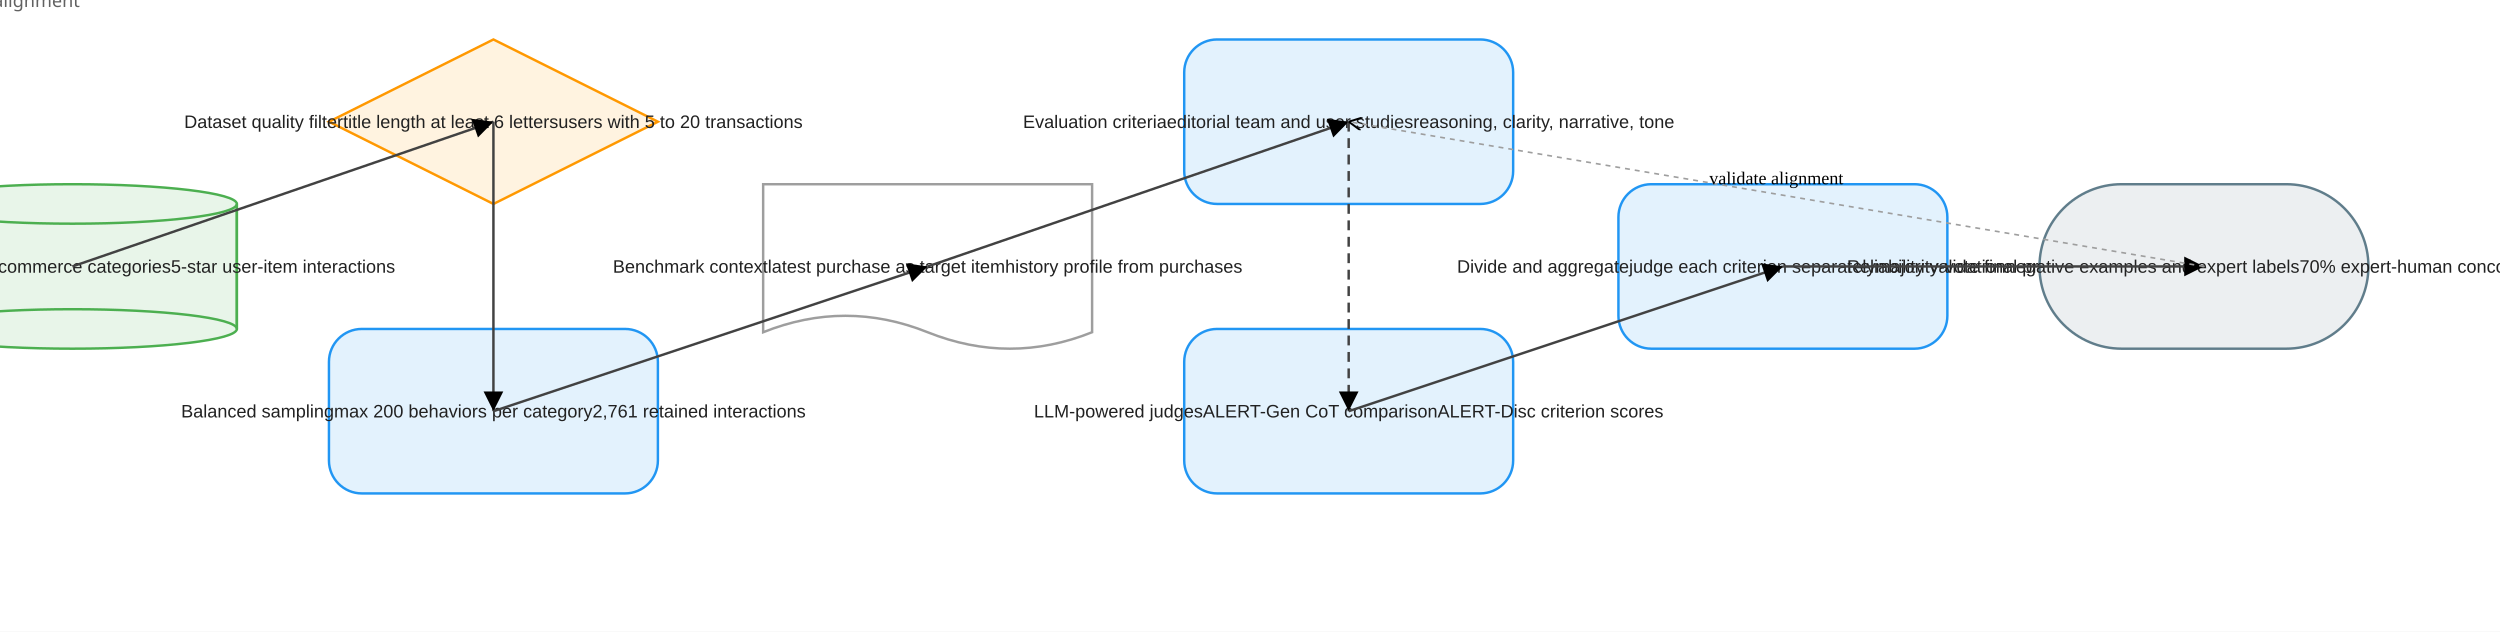
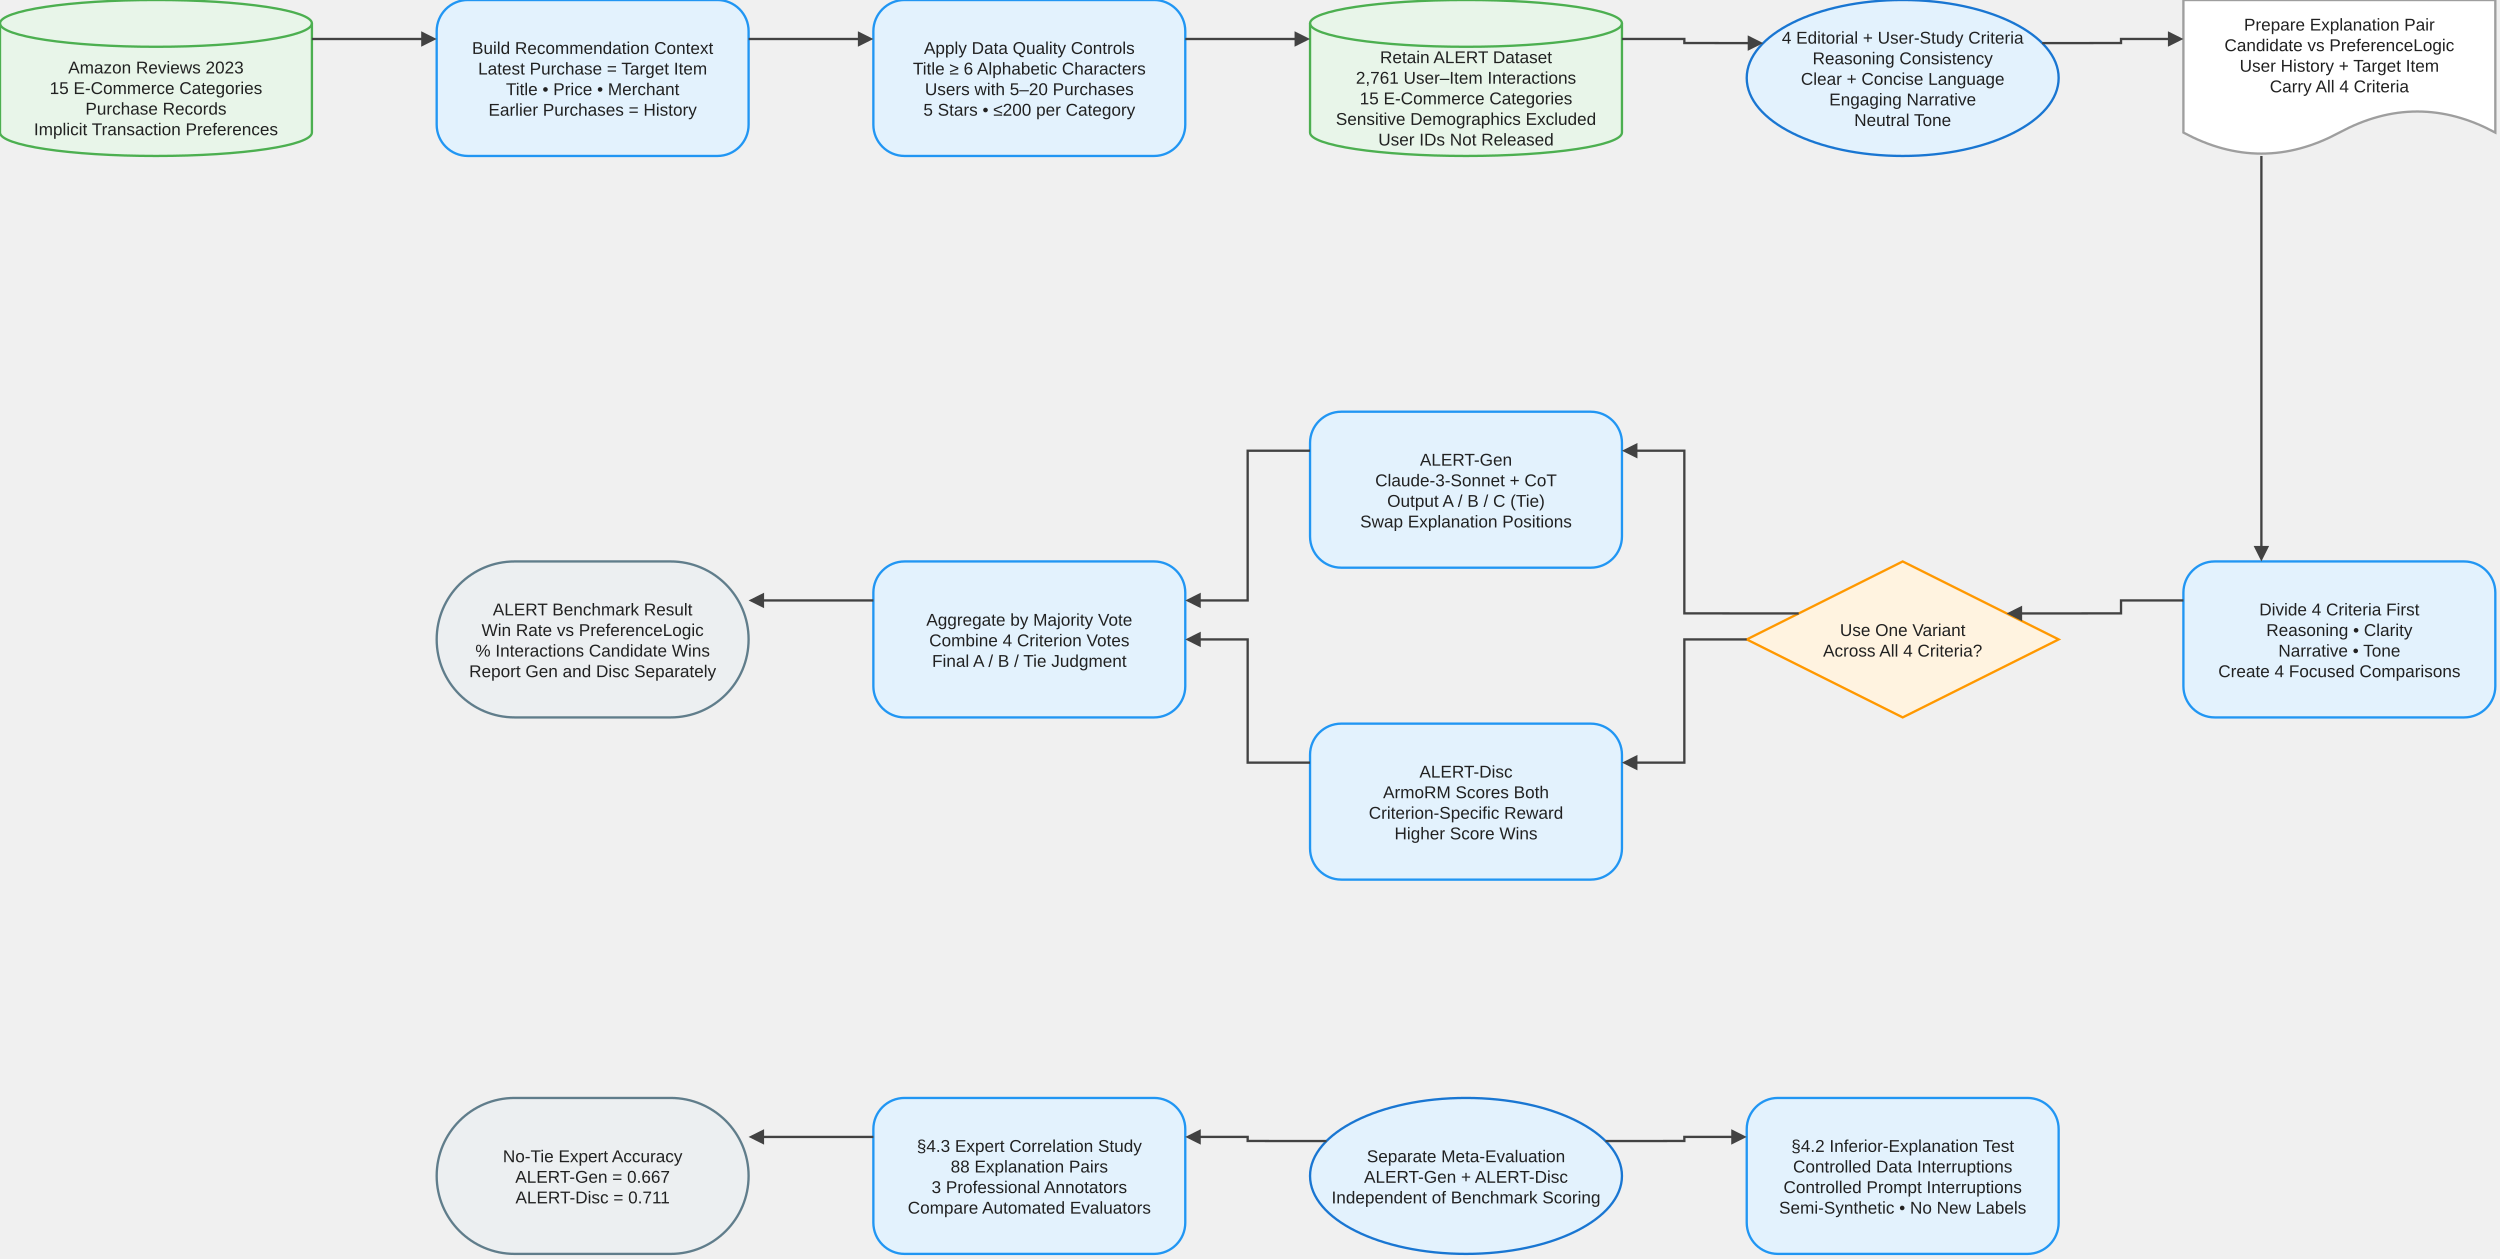
- <svg xmlns="http://www.w3.org/2000/svg" width="1520" height="384" viewBox="0 0 1520 384" data-drawio="PG14R3JhcGhNb2RlbCBkeD0iMTEyMCIgZHk9IjcyMCIgZ3JpZD0iMSIgZ3JpZFNpemU9IjgiIGd1aWRlcz0iMSIgdG9vbHRpcHM9IjEiIGNvbm5lY3Q9IjEiIGFycm93cz0iMSIgZm9sZD0iMSIgcGFnZT0iMSIgcGFnZVNjYWxlPSIxIiBwYWdlV2lkdGg9IjE1MjAiIHBhZ2VIZWlnaHQ9IjM4NCIgbWF0aD0iMSIgYmFja2dyb3VuZD0iI0ZGRkZGRiI+PHJvb3Q+PG14Q2VsbCBpZD0iMCIvPjxteENlbGwgaWQ9IjEiIHBhcmVudD0iMCIvPjxteENlbGwgaWQ9IjIiIHZhbHVlPSJBbWF6b24gcHVyY2hhc2Ugc2lnbmFscwoxNSBlLWNvbW1lcmNlIGNhdGVnb3JpZXMKNS1zdGFyIHVzZXItaXRlbSBpbnRlcmFjdGlvbnMiIHN0eWxlPSJzaGFwZT1jeWxpbmRlcjM7Ym91bmRlZExibD0xO2JhY2tncm91bmRPdXRsaW5lPTE7c2l6ZT0xNTtodG1sPTE7d2hpdGVTcGFjZT13cmFwO2ZpbGxDb2xvcj0jRThGNUU5O3N0cm9rZUNvbG9yPSM0Q0FGNTA7c3Ryb2tlV2lkdGg9MS41O2ZvbnRDb2xvcj0jMjEyMTIxO2ZvbnRTaXplPTExO2ZvbnRGYW1pbHk9QXJpYWwsIEhlbHZldGljYSwgc2Fucy1zZXJpZjt2ZXJ0aWNhbEFsaWduPW1pZGRsZTthbGlnbj1jZW50ZXIiIHZlcnRleD0iMSIgcGFyZW50PSIxIj48bXhHZW9tZXRyeSB4PSItNTYiIHk9IjExMiIgd2lkdGg9IjIwMCIgaGVpZ2h0PSIxMDAiIGFzPSJnZW9tZXRyeSIvPjwvbXhDZWxsPjxteENlbGwgaWQ9IjMiIHZhbHVlPSJEYXRhc2V0IHF1YWxpdHkgZmlsdGVyCnRpdGxlIGxlbmd0aCBhdCBsZWFzdCA2IGxldHRlcnMKdXNlcnMgd2l0aCA1IHRvIDIwIHRyYW5zYWN0aW9ucyIgc3R5bGU9InJob21idXM7aHRtbD0xO3doaXRlU3BhY2U9d3JhcDtmaWxsQ29sb3I9I0ZGRjNFMDtzdHJva2VDb2xvcj0jRkY5ODAwO3N0cm9rZVdpZHRoPTEuNTtmb250Q29sb3I9IzIxMjEyMTtmb250U2l6ZT0xMTtmb250RmFtaWx5PUFyaWFsLCBIZWx2ZXRpY2EsIHNhbnMtc2VyaWY7dmVydGljYWxBbGlnbj1taWRkbGU7YWxpZ249Y2VudGVyIiB2ZXJ0ZXg9IjEiIHBhcmVudD0iMSI+PG14R2VvbWV0cnkgeD0iMjAwIiB5PSIyNCIgd2lkdGg9IjIwMCIgaGVpZ2h0PSIxMDAiIGFzPSJnZW9tZXRyeSIvPjwvbXhDZWxsPjxteENlbGwgaWQ9IjQiIHZhbHVlPSJCYWxhbmNlZCBzYW1wbGluZwptYXggMjAwIGJlaGF2aW9ycyBwZXIgY2F0ZWdvcnkKMiw3NjEgcmV0YWluZWQgaW50ZXJhY3Rpb25zIiBzdHlsZT0icm91bmRlZD0xO2FyY1NpemU9MjA7aHRtbD0xO3doaXRlU3BhY2U9d3JhcDtmaWxsQ29sb3I9I0UzRjJGRDtzdHJva2VDb2xvcj0jMjE5NkYzO3N0cm9rZVdpZHRoPTEuNTtmb250Q29sb3I9IzIxMjEyMTtmb250U2l6ZT0xMTtmb250RmFtaWx5PUFyaWFsLCBIZWx2ZXRpY2EsIHNhbnMtc2VyaWY7dmVydGljYWxBbGlnbj1taWRkbGU7YWxpZ249Y2VudGVyIiB2ZXJ0ZXg9IjEiIHBhcmVudD0iMSI+PG14R2VvbWV0cnkgeD0iMjAwIiB5PSIyMDAiIHdpZHRoPSIyMDAiIGhlaWdodD0iMTAwIiBhcz0iZ2VvbWV0cnkiLz48L214Q2VsbD48bXhDZWxsIGlkPSI1IiB2YWx1ZT0iQmVuY2htYXJrIGNvbnRleHQKbGF0ZXN0IHB1cmNoYXNlIGFzIHRhcmdldCBpdGVtCmhpc3RvcnkgcHJvZmlsZSBmcm9tIHB1cmNoYXNlcyIgc3R5bGU9InNoYXBlPWRvY3VtZW50O2JvdW5kZWRMYmw9MTtodG1sPTE7d2hpdGVTcGFjZT13cmFwO2ZpbGxDb2xvcj0jRkZGRkZGO3N0cm9rZUNvbG9yPSM5RTlFOUU7c3Ryb2tlV2lkdGg9MS41O2ZvbnRDb2xvcj0jMjEyMTIxO2ZvbnRTaXplPTExO2ZvbnRGYW1pbHk9QXJpYWwsIEhlbHZldGljYSwgc2Fucy1zZXJpZjt2ZXJ0aWNhbEFsaWduPW1pZGRsZTthbGlnbj1jZW50ZXIiIHZlcnRleD0iMSIgcGFyZW50PSIxIj48bXhHZW9tZXRyeSB4PSI0NjQiIHk9IjExMiIgd2lkdGg9IjIwMCIgaGVpZ2h0PSIxMDAiIGFzPSJnZW9tZXRyeSIvPjwvbXhDZWxsPjxteENlbGwgaWQ9IjYiIHZhbHVlPSJFdmFsdWF0aW9uIGNyaXRlcmlhCmVkaXRvcmlhbCB0ZWFtIGFuZCB1c2VyIHN0dWRpZXMKcmVhc29uaW5nLCBjbGFyaXR5LCBuYXJyYXRpdmUsIHRvbmUiIHN0eWxlPSJyb3VuZGVkPTE7YXJjU2l6ZT0yMDtodG1sPTE7d2hpdGVTcGFjZT13cmFwO2ZpbGxDb2xvcj0jRTNGMkZEO3N0cm9rZUNvbG9yPSMyMTk2RjM7c3Ryb2tlV2lkdGg9MS41O2ZvbnRDb2xvcj0jMjEyMTIxO2ZvbnRTaXplPTExO2ZvbnRGYW1pbHk9QXJpYWwsIEhlbHZldGljYSwgc2Fucy1zZXJpZjt2ZXJ0aWNhbEFsaWduPW1pZGRsZTthbGlnbj1jZW50ZXIiIHZlcnRleD0iMSIgcGFyZW50PSIxIj48bXhHZW9tZXRyeSB4PSI3MjAiIHk9IjI0IiB3aWR0aD0iMjAwIiBoZWlnaHQ9IjEwMCIgYXM9Imdlb21ldHJ5Ii8+PC9teENlbGw+PG14Q2VsbCBpZD0iNyIgdmFsdWU9IkxMTS1wb3dlcmVkIGp1ZGdlcwpBTEVSVC1HZW4gQ29UIGNvbXBhcmlzb24KQUxFUlQtRGlzYyBjcml0ZXJpb24gc2NvcmVzIiBzdHlsZT0icm91bmRlZD0xO2FyY1NpemU9MjA7aHRtbD0xO3doaXRlU3BhY2U9d3JhcDtmaWxsQ29sb3I9I0UzRjJGRDtzdHJva2VDb2xvcj0jMjE5NkYzO3N0cm9rZVdpZHRoPTEuNTtmb250Q29sb3I9IzIxMjEyMTtmb250U2l6ZT0xMTtmb250RmFtaWx5PUFyaWFsLCBIZWx2ZXRpY2EsIHNhbnMtc2VyaWY7dmVydGljYWxBbGlnbj1taWRkbGU7YWxpZ249Y2VudGVyIiB2ZXJ0ZXg9IjEiIHBhcmVudD0iMSI+PG14R2VvbWV0cnkgeD0iNzIwIiB5PSIyMDAiIHdpZHRoPSIyMDAiIGhlaWdodD0iMTAwIiBhcz0iZ2VvbWV0cnkiLz48L214Q2VsbD48bXhDZWxsIGlkPSI4IiB2YWx1ZT0iRGl2aWRlIGFuZCBhZ2dyZWdhdGUKanVkZ2UgZWFjaCBjcml0ZXJpb24gc2VwYXJhdGVseQptYWpvcml0eS12b3RlIGZpbmFsIHByZWZlcmVuY2UiIHN0eWxlPSJyb3VuZGVkPTE7YXJjU2l6ZT0yMDtodG1sPTE7d2hpdGVTcGFjZT13cmFwO2ZpbGxDb2xvcj0jRTNGMkZEO3N0cm9rZUNvbG9yPSMyMTk2RjM7c3Ryb2tlV2lkdGg9MS41O2ZvbnRDb2xvcj0jMjEyMTIxO2ZvbnRTaXplPTExO2ZvbnRGYW1pbHk9QXJpYWwsIEhlbHZldGljYSwgc2Fucy1zZXJpZjt2ZXJ0aWNhbEFsaWduPW1pZGRsZTthbGlnbj1jZW50ZXIiIHZlcnRleD0iMSIgcGFyZW50PSIxIj48bXhHZW9tZXRyeSB4PSI5ODQiIHk9IjExMiIgd2lkdGg9IjIwMCIgaGVpZ2h0PSIxMDAiIGFzPSJnZW9tZXRyeSIvPjwvbXhDZWxsPjxteENlbGwgaWQ9IjkiIHZhbHVlPSJSZWxpYWJpbGl0eSB2YWxpZGF0aW9uCm5lZ2F0aXZlIGV4YW1wbGVzIGFuZCBleHBlcnQgbGFiZWxzCjcwJSBleHBlcnQtaHVtYW4gY29uY29yZGFuY2UiIHN0eWxlPSJyb3VuZGVkPTE7YXJjU2l6ZT01MDtodG1sPTE7d2hpdGVTcGFjZT13cmFwO2ZpbGxDb2xvcj0jRUNFRkYxO3N0cm9rZUNvbG9yPSM2MDdEOEI7c3Ryb2tlV2lkdGg9MS41O2ZvbnRDb2xvcj0jMjEyMTIxO2ZvbnRTaXplPTExO2ZvbnRGYW1pbHk9QXJpYWwsIEhlbHZldGljYSwgc2Fucy1zZXJpZjt2ZXJ0aWNhbEFsaWduPW1pZGRsZTthbGlnbj1jZW50ZXIiIHZlcnRleD0iMSIgcGFyZW50PSIxIj48bXhHZW9tZXRyeSB4PSIxMjQwIiB5PSIxMTIiIHdpZHRoPSIyMDAiIGhlaWdodD0iMTAwIiBhcz0iZ2VvbWV0cnkiLz48L214Q2VsbD48bXhDZWxsIGlkPSIxMCIgdmFsdWU9IiIgc3R5bGU9ImVkZ2VTdHlsZT1vcnRob2dvbmFsRWRnZVN0eWxlO3JvdW5kZWQ9MDtvcnRob2dvbmFsTG9vcD0xO2pldHR5U2l6ZT1hdXRvO2h0bWw9MTtzdHJva2VDb2xvcj0jNDI0MjQyO3N0cm9rZVdpZHRoPTEuNTtlbmRBcnJvdz1ibG9jaztlbmRGaWxsPTE7ZXhpdFg9MTtleGl0WT0wLjI1O2V4aXREeD0wO2V4aXREeT0wO2VudHJ5WD0wO2VudHJ5WT0wLjI1O2VudHJ5RHg9MDtlbnRyeUR5PTA7anVtcFN0eWxlPWFyYztqdW1wU2l6ZT04IiBlZGdlPSIxIiBwYXJlbnQ9IjEiIHNvdXJjZT0iMiIgdGFyZ2V0PSIzIj48bXhHZW9tZXRyeSByZWxhdGl2ZT0iMSIgYXM9Imdlb21ldHJ5Ij48L214R2VvbWV0cnk+PC9teENlbGw+PG14Q2VsbCBpZD0iMTEiIHZhbHVlPSIiIHN0eWxlPSJlZGdlU3R5bGU9b3J0aG9nb25hbEVkZ2VTdHlsZTtyb3VuZGVkPTA7b3J0aG9nb25hbExvb3A9MTtqZXR0eVNpemU9YXV0bztodG1sPTE7c3Ryb2tlQ29sb3I9IzQyNDI0MjtzdHJva2VXaWR0aD0xLjU7ZW5kQXJyb3c9YmxvY2s7ZW5kRmlsbD0xO2V4aXRYPTAuMjU7ZXhpdFk9MTtleGl0RHg9MDtleGl0RHk9MDtlbnRyeVg9MC4yNTtlbnRyeVk9MDtlbnRyeUR4PTA7ZW50cnlEeT0wO2p1bXBTdHlsZT1hcmM7anVtcFNpemU9OCIgZWRnZT0iMSIgcGFyZW50PSIxIiBzb3VyY2U9IjMiIHRhcmdldD0iNCI+PG14R2VvbWV0cnkgcmVsYXRpdmU9IjEiIGFzPSJnZW9tZXRyeSI+PC9teEdlb21ldHJ5PjwvbXhDZWxsPjxteENlbGwgaWQ9IjEyIiB2YWx1ZT0iIiBzdHlsZT0iZWRnZVN0eWxlPW9ydGhvZ29uYWxFZGdlU3R5bGU7cm91bmRlZD0wO29ydGhvZ29uYWxMb29wPTE7amV0dHlTaXplPWF1dG87aHRtbD0xO3N0cm9rZUNvbG9yPSM0MjQyNDI7c3Ryb2tlV2lkdGg9MS41O2VuZEFycm93PWJsb2NrO2VuZEZpbGw9MTtleGl0WD0xO2V4aXRZPTAuMjU7ZXhpdER4PTA7ZXhpdER5PTA7ZW50cnlYPTA7ZW50cnlZPTAuMjU7ZW50cnlEeD0wO2VudHJ5RHk9MDtqdW1wU3R5bGU9YXJjO2p1bXBTaXplPTgiIGVkZ2U9IjEiIHBhcmVudD0iMSIgc291cmNlPSI0IiB0YXJnZXQ9IjUiPjxteEdlb21ldHJ5IHJlbGF0aXZlPSIxIiBhcz0iZ2VvbWV0cnkiPjwvbXhHZW9tZXRyeT48L214Q2VsbD48bXhDZWxsIGlkPSIxMyIgdmFsdWU9IiIgc3R5bGU9ImVkZ2VTdHlsZT1vcnRob2dvbmFsRWRnZVN0eWxlO3JvdW5kZWQ9MDtvcnRob2dvbmFsTG9vcD0xO2pldHR5U2l6ZT1hdXRvO2h0bWw9MTtzdHJva2VDb2xvcj0jNDI0MjQyO3N0cm9rZVdpZHRoPTEuNTtlbmRBcnJvdz1ibG9jaztlbmRGaWxsPTE7ZXhpdFg9MTtleGl0WT0wLjI1O2V4aXREeD0wO2V4aXREeT0wO2VudHJ5WD0wO2VudHJ5WT0wLjI1O2VudHJ5RHg9MDtlbnRyeUR5PTA7anVtcFN0eWxlPWFyYztqdW1wU2l6ZT04IiBlZGdlPSIxIiBwYXJlbnQ9IjEiIHNvdXJjZT0iNSIgdGFyZ2V0PSI2Ij48bXhHZW9tZXRyeSByZWxhdGl2ZT0iMSIgYXM9Imdlb21ldHJ5Ij48L214R2VvbWV0cnk+PC9teENlbGw+PG14Q2VsbCBpZD0iMTQiIHZhbHVlPSIiIHN0eWxlPSJlZGdlU3R5bGU9b3J0aG9nb25hbEVkZ2VTdHlsZTtyb3VuZGVkPTA7b3J0aG9nb25hbExvb3A9MTtqZXR0eVNpemU9YXV0bztodG1sPTE7c3Ryb2tlQ29sb3I9IzQyNDI0MjtzdHJva2VXaWR0aD0xLjU7ZW5kQXJyb3c9YmxvY2s7ZW5kRmlsbD0xO2V4aXRYPTAuMjU7ZXhpdFk9MTtleGl0RHg9MDtleGl0RHk9MDtlbnRyeVg9MC4yNTtlbnRyeVk9MDtlbnRyeUR4PTA7ZW50cnlEeT0wO2Rhc2hlZD0xO2Rhc2hQYXR0ZXJuPTYgNDtqdW1wU3R5bGU9YXJjO2p1bXBTaXplPTgiIGVkZ2U9IjEiIHBhcmVudD0iMSIgc291cmNlPSI2IiB0YXJnZXQ9IjciPjxteEdlb21ldHJ5IHJlbGF0aXZlPSIxIiBhcz0iZ2VvbWV0cnkiPjwvbXhHZW9tZXRyeT48L214Q2VsbD48bXhDZWxsIGlkPSIxNSIgdmFsdWU9IiIgc3R5bGU9ImVkZ2VTdHlsZT1vcnRob2dvbmFsRWRnZVN0eWxlO3JvdW5kZWQ9MDtvcnRob2dvbmFsTG9vcD0xO2pldHR5U2l6ZT1hdXRvO2h0bWw9MTtzdHJva2VDb2xvcj0jNDI0MjQyO3N0cm9rZVdpZHRoPTEuNTtlbmRBcnJvdz1ibG9jaztlbmRGaWxsPTE7ZXhpdFg9MTtleGl0WT0wLjI1O2V4aXREeD0wO2V4aXREeT0wO2VudHJ5WD0wO2VudHJ5WT0wLjI1O2VudHJ5RHg9MDtlbnRyeUR5PTA7anVtcFN0eWxlPWFyYztqdW1wU2l6ZT04IiBlZGdlPSIxIiBwYXJlbnQ9IjEiIHNvdXJjZT0iNyIgdGFyZ2V0PSI4Ij48bXhHZW9tZXRyeSByZWxhdGl2ZT0iMSIgYXM9Imdlb21ldHJ5Ij48L214R2VvbWV0cnk+PC9teENlbGw+PG14Q2VsbCBpZD0iMTYiIHZhbHVlPSIiIHN0eWxlPSJlZGdlU3R5bGU9b3J0aG9nb25hbEVkZ2VTdHlsZTtyb3VuZGVkPTA7b3J0aG9nb25hbExvb3A9MTtqZXR0eVNpemU9YXV0bztodG1sPTE7c3Ryb2tlQ29sb3I9IzQyNDI0MjtzdHJva2VXaWR0aD0xLjU7ZW5kQXJyb3c9YmxvY2s7ZW5kRmlsbD0xO2V4aXRYPTE7ZXhpdFk9MC4yNTtleGl0RHg9MDtleGl0RHk9MDtlbnRyeVg9MDtlbnRyeVk9MC4yNTtlbnRyeUR4PTA7ZW50cnlEeT0wO2p1bXBTdHlsZT1hcmM7anVtcFNpemU9OCIgZWRnZT0iMSIgcGFyZW50PSIxIiBzb3VyY2U9IjgiIHRhcmdldD0iOSI+PG14R2VvbWV0cnkgcmVsYXRpdmU9IjEiIGFzPSJnZW9tZXRyeSI+PC9teEdlb21ldHJ5PjwvbXhDZWxsPjxteENlbGwgaWQ9IjE3IiB2YWx1ZT0idmFsaWRhdGUgYWxpZ25tZW50IiBzdHlsZT0iZWRnZVN0eWxlPW9ydGhvZ29uYWxFZGdlU3R5bGU7cm91bmRlZD0wO29ydGhvZ29uYWxMb29wPTE7amV0dHlTaXplPWF1dG87aHRtbD0xO3N0cm9rZUNvbG9yPSM5RTlFOUU7c3Ryb2tlV2lkdGg9MTtlbmRBcnJvdz1vcGVuO2VuZEZpbGw9MDtleGl0WD0wO2V4aXRZPTAuMjU7ZXhpdER4PTA7ZXhpdER5PTA7ZW50cnlYPTE7ZW50cnlZPTAuMjU7ZW50cnlEeD0wO2VudHJ5RHk9MDtkYXNoZWQ9MTtkYXNoUGF0dGVybj0zIDM7anVtcFN0eWxlPWFyYztqdW1wU2l6ZT04IiBlZGdlPSIxIiBwYXJlbnQ9IjEiIHNvdXJjZT0iOSIgdGFyZ2V0PSI2Ij48bXhHZW9tZXRyeSByZWxhdGl2ZT0iMSIgYXM9Imdlb21ldHJ5Ij48L214R2VvbWV0cnk+PC9teENlbGw+PG14Q2VsbCBpZD0iMTgiIHZhbHVlPSJ2YWxpZGF0ZSBhbGlnbm1lbnQiIHN0eWxlPSJlZGdlTGFiZWw7aHRtbD0xO2FsaWduPWNlbnRlcjt2ZXJ0aWNhbEFsaWduPW1pZGRsZTtmb250U2l6ZT0xMTtmb250Q29sb3I9IzYxNjE2MTsiIHZlcnRleD0iMSIgY29ubmVjdGFibGU9IjAiIHBhcmVudD0iMTciPjxteEdlb21ldHJ5IHg9IjAuNSIgcmVsYXRpdmU9IjEiIGFzPSJnZW9tZXRyeSI+PG14UG9pbnQgeD0iMCIgeT0iLTEyIiBhcz0ib2Zmc2V0Ii8+PC9teEdlb21ldHJ5PjwvbXhDZWxsPjwvcm9vdD48L214R3JhcGhNb2RlbD4=">
-   <defs>
-     <marker id="arrow-block" viewBox="0 0 10 10" refX="10" refY="5" markerWidth="8" markerHeight="8" orient="auto-start-reverse">
-       <path d="M 0 0 L 10 5 L 0 10 Z" fill="currentColor" />
-     </marker>
-     <marker id="arrow-open" viewBox="0 0 10 10" refX="10" refY="5" markerWidth="8" markerHeight="8" orient="auto-start-reverse">
-       <path d="M 0 0 L 10 5 L 0 10" fill="none" stroke="currentColor" stroke-width="1.5" />
-     </marker>
-     <marker id="arrow-classic" viewBox="0 0 10 10" refX="10" refY="5" markerWidth="8" markerHeight="8" orient="auto-start-reverse">
-       <path d="M 0 0 L 10 5 L 0 10 L 3 5 Z" fill="currentColor" />
-     </marker>
-     <marker id="arrow-diamond" viewBox="0 0 12 12" refX="12" refY="6" markerWidth="10" markerHeight="10" orient="auto-start-reverse">
-       <path d="M 0 6 L 6 0 L 12 6 L 6 12 Z" fill="currentColor" />
-     </marker>
-   </defs>
-   <rect width="100%" height="100%" fill="#FFFFFF" />
-   <rect x="-56" y="124" width="200" height="76" fill="#E8F5E9" stroke="#4CAF50" stroke-width="1.5" />
-   <ellipse cx="44" cy="200" rx="100" ry="12" fill="#E8F5E9" stroke="#4CAF50" stroke-width="1.5" />
-   <ellipse cx="44" cy="124" rx="100" ry="12" fill="#E8F5E9" stroke="#4CAF50" stroke-width="1.5" />
-   <line x1="-56" y1="124" x2="-56" y2="200" stroke="#4CAF50" stroke-width="1.5" />
-   <line x1="144" y1="124" x2="144" y2="200" stroke="#4CAF50" stroke-width="1.5" />
-   <text x="44" y="162" text-anchor="middle" dominant-baseline="central" font-family="Arial, Helvetica, sans-serif" font-size="11" fill="#212121">Amazon purchase signals
- 15 e-commerce categories
- 5-star user-item interactions</text>
-   <polygon points="300,24 400,74 300,124 200,74" fill="#FFF3E0" stroke="#FF9800" stroke-width="1.5" />
-   <text x="300" y="74" text-anchor="middle" dominant-baseline="central" font-family="Arial, Helvetica, sans-serif" font-size="11" fill="#212121">Dataset quality filter
- title length at least 6 letters
- users with 5 to 20 transactions</text>
-   <rect x="200" y="200" width="200" height="100" rx="20" fill="#E3F2FD" stroke="#2196F3" stroke-width="1.5" />
-   <text x="300" y="250" text-anchor="middle" dominant-baseline="central" font-family="Arial, Helvetica, sans-serif" font-size="11" fill="#212121">Balanced sampling
- max 200 behaviors per category
- 2,761 retained interactions</text>
-   <path d="M 464 112 L 664 112 L 664 202 Q 614 222 564 202 Q 514 182 464 202 Z" fill="#FFFFFF" stroke="#9E9E9E" stroke-width="1.5" />
-   <text x="564" y="162" text-anchor="middle" dominant-baseline="central" font-family="Arial, Helvetica, sans-serif" font-size="11" fill="#212121">Benchmark context
- latest purchase as target item
- history profile from purchases</text>
-   <rect x="720" y="24" width="200" height="100" rx="20" fill="#E3F2FD" stroke="#2196F3" stroke-width="1.5" />
-   <text x="820" y="74" text-anchor="middle" dominant-baseline="central" font-family="Arial, Helvetica, sans-serif" font-size="11" fill="#212121">Evaluation criteria
- editorial team and user studies
- reasoning, clarity, narrative, tone</text>
-   <rect x="720" y="200" width="200" height="100" rx="20" fill="#E3F2FD" stroke="#2196F3" stroke-width="1.5" />
-   <text x="820" y="250" text-anchor="middle" dominant-baseline="central" font-family="Arial, Helvetica, sans-serif" font-size="11" fill="#212121">LLM-powered judges
- ALERT-Gen CoT comparison
- ALERT-Disc criterion scores</text>
-   <rect x="984" y="112" width="200" height="100" rx="20" fill="#E3F2FD" stroke="#2196F3" stroke-width="1.5" />
-   <text x="1084" y="162" text-anchor="middle" dominant-baseline="central" font-family="Arial, Helvetica, sans-serif" font-size="11" fill="#212121">Divide and aggregate
- judge each criterion separately
- majority-vote final preference</text>
-   <rect x="1240" y="112" width="200" height="100" rx="50" fill="#ECEFF1" stroke="#607D8B" stroke-width="1.5" />
-   <text x="1340" y="162" text-anchor="middle" dominant-baseline="central" font-family="Arial, Helvetica, sans-serif" font-size="11" fill="#212121">Reliability validation
- negative examples and expert labels
- 70% expert-human concordance</text>
-   <rect x="0.5" y="0" width="0" height="0" fill="#FFFFFF" stroke="#000000" stroke-width="1" />
-   <text x="0.5" y="0" text-anchor="middle" dominant-baseline="central" font-family="sans-serif" font-size="11" fill="#616161">validate alignment</text>
-   <line x1="44" y1="162" x2="300" y2="74" stroke="#424242" stroke-width="1.5" marker-end="url(#arrow-block)" style="color: #424242" fill="none" />
-   <line x1="300" y1="74" x2="300" y2="250" stroke="#424242" stroke-width="1.5" marker-end="url(#arrow-block)" style="color: #424242" fill="none" />
-   <line x1="300" y1="250" x2="564" y2="162" stroke="#424242" stroke-width="1.5" marker-end="url(#arrow-block)" style="color: #424242" fill="none" />
-   <line x1="564" y1="162" x2="820" y2="74" stroke="#424242" stroke-width="1.5" marker-end="url(#arrow-block)" style="color: #424242" fill="none" />
-   <line x1="820" y1="74" x2="820" y2="250" stroke="#424242" stroke-width="1.5" stroke-dasharray="6 4" marker-end="url(#arrow-block)" style="color: #424242" fill="none" />
-   <line x1="820" y1="250" x2="1084" y2="162" stroke="#424242" stroke-width="1.5" marker-end="url(#arrow-block)" style="color: #424242" fill="none" />
-   <line x1="1084" y1="162" x2="1340" y2="162" stroke="#424242" stroke-width="1.5" marker-end="url(#arrow-block)" style="color: #424242" fill="none" />
-   <line x1="1340" y1="162" x2="820" y2="74" stroke="#9E9E9E" stroke-width="1" stroke-dasharray="3 3" marker-end="url(#arrow-open)" style="color: #9E9E9E" fill="none" />
-   <text x="1080" y="112" text-anchor="middle" dominant-baseline="auto" font-size="11" fill="#000000">validate alignment</text>
+ <svg xmlns="http://www.w3.org/2000/svg" style="background: transparent; background-color: transparent; color-scheme: light;" version="1.1" width="1603px" height="807px" viewBox="0 0 1603 807">
+   <defs />
+   <g>
+     <g data-cell-id="0">
+       <g data-cell-id="1">
+         <g data-cell-id="2">
+           <g>
+             <path d="M 0 15 C 0 6.72 44.77 0 100 0 C 126.52 0 151.96 1.58 170.71 4.39 C 189.46 7.21 200 11.02 200 15 L 200 85 C 200 93.28 155.23 100 100 100 C 44.77 100 0 93.28 0 85 Z" fill="#e8f5e9" stroke="#4caf50" stroke-width="1.5" stroke-miterlimit="10" pointer-events="all" style="fill: rgb(232, 245, 233); stroke: rgb(76, 175, 80);" />
+             <path d="M 200 15 C 200 23.28 155.23 30 100 30 C 44.77 30 0 23.28 0 15" fill="none" stroke="#4caf50" stroke-width="1.5" stroke-miterlimit="10" pointer-events="all" style="stroke: rgb(76, 175, 80);" />
+           </g>
+           <g>
+             <g fill="#212121" font-family="Arial, Helvetica, sans-serif" text-anchor="middle" data-blockTextHeight="52.8" font-size="11px" style="fill: rgb(33, 33, 33);">
+               <g transform="translate(100,36.1) scale(1)">
+                 <text y="11" data-line-font-size="11" x="0">
+                   <tspan>Amazon Reviews 2023</tspan>
+                 </text>
+                 <text y="24.2" data-line-font-size="11" x="0">
+                   <tspan>15 E-Commerce Categories</tspan>
+                 </text>
+                 <text y="37.4" data-line-font-size="11" x="0">
+                   <tspan>Purchase Records</tspan>
+                 </text>
+                 <text y="50.6" data-line-font-size="11" x="0">
+                   <tspan>Implicit Transaction Preferences</tspan>
+                 </text>
+               </g>
+             </g>
+           </g>
+         </g>
+         <g data-cell-id="3">
+           <g>
+             <rect x="280" y="0" width="200" height="100" rx="20" ry="20" fill="#e3f2fd" stroke="#2196f3" stroke-width="1.5" pointer-events="all" style="fill: rgb(227, 242, 253); stroke: rgb(33, 150, 243);" />
+           </g>
+           <g>
+             <g fill="#212121" font-family="Arial, Helvetica, sans-serif" text-anchor="middle" data-blockTextHeight="52.8" font-size="11px" style="fill: rgb(33, 33, 33);">
+               <g transform="translate(380,23.6) scale(1)">
+                 <text y="11" data-line-font-size="11" x="0">
+                   <tspan>Build Recommendation Context</tspan>
+                 </text>
+                 <text y="24.2" data-line-font-size="11" x="0">
+                   <tspan>Latest Purchase = Target Item</tspan>
+                 </text>
+                 <text y="37.4" data-line-font-size="11" x="0">
+                   <tspan>Title • Price • Merchant</tspan>
+                 </text>
+                 <text y="50.6" data-line-font-size="11" x="0">
+                   <tspan>Earlier Purchases = History</tspan>
+                 </text>
+               </g>
+             </g>
+           </g>
+         </g>
+         <g data-cell-id="4">
+           <g>
+             <rect x="560" y="0" width="200" height="100" rx="20" ry="20" fill="#e3f2fd" stroke="#2196f3" stroke-width="1.5" pointer-events="all" style="fill: rgb(227, 242, 253); stroke: rgb(33, 150, 243);" />
+           </g>
+           <g>
+             <g fill="#212121" font-family="Arial, Helvetica, sans-serif" text-anchor="middle" data-blockTextHeight="52.8" font-size="11px" style="fill: rgb(33, 33, 33);">
+               <g transform="translate(660,23.6) scale(1)">
+                 <text y="11" data-line-font-size="11" x="0">
+                   <tspan>Apply Data Quality Controls</tspan>
+                 </text>
+                 <text y="24.2" data-line-font-size="11" x="0">
+                   <tspan>Title ≥ 6 Alphabetic Characters</tspan>
+                 </text>
+                 <text y="37.4" data-line-font-size="11" x="0">
+                   <tspan>Users with 5–20 Purchases</tspan>
+                 </text>
+                 <text y="50.6" data-line-font-size="11" x="0">
+                   <tspan>5 Stars • ≤200 per Category</tspan>
+                 </text>
+               </g>
+             </g>
+           </g>
+         </g>
+         <g data-cell-id="5">
+           <g>
+             <path d="M 840 15 C 840 6.72 884.77 0 940 0 C 966.52 0 991.96 1.58 1010.71 4.39 C 1029.46 7.21 1040 11.02 1040 15 L 1040 85 C 1040 93.28 995.23 100 940 100 C 884.77 100 840 93.28 840 85 Z" fill="#e8f5e9" stroke="#4caf50" stroke-width="1.5" stroke-miterlimit="10" pointer-events="all" style="fill: rgb(232, 245, 233); stroke: rgb(76, 175, 80);" />
+             <path d="M 1040 15 C 1040 23.28 995.23 30 940 30 C 884.77 30 840 23.28 840 15" fill="none" stroke="#4caf50" stroke-width="1.5" stroke-miterlimit="10" pointer-events="all" style="stroke: rgb(76, 175, 80);" />
+           </g>
+           <g>
+             <g fill="#212121" font-family="Arial, Helvetica, sans-serif" text-anchor="middle" data-blockTextHeight="66" font-size="11px" style="fill: rgb(33, 33, 33);">
+               <g transform="translate(940,29.5) scale(1)">
+                 <text y="11" data-line-font-size="11" x="0">
+                   <tspan>Retain ALERT Dataset</tspan>
+                 </text>
+                 <text y="24.2" data-line-font-size="11" x="0">
+                   <tspan>2,761 User–Item Interactions</tspan>
+                 </text>
+                 <text y="37.4" data-line-font-size="11" x="0">
+                   <tspan>15 E-Commerce Categories</tspan>
+                 </text>
+                 <text y="50.6" data-line-font-size="11" x="0">
+                   <tspan>Sensitive Demographics Excluded</tspan>
+                 </text>
+                 <text y="63.8" data-line-font-size="11" x="0">
+                   <tspan>User IDs Not Released</tspan>
+                 </text>
+               </g>
+             </g>
+           </g>
+         </g>
+         <g data-cell-id="6">
+           <g>
+             <ellipse cx="1220" cy="50" rx="100" ry="50" fill="#e3f2fd" stroke="#1976d2" stroke-width="1.5" pointer-events="all" style="fill: rgb(227, 242, 253); stroke: rgb(25, 118, 210);" />
+           </g>
+           <g>
+             <g fill="#212121" font-family="Arial, Helvetica, sans-serif" text-anchor="middle" data-blockTextHeight="66" font-size="11px" style="fill: rgb(33, 33, 33);">
+               <g transform="translate(1220,17) scale(1)">
+                 <text y="11" data-line-font-size="11" x="0">
+                   <tspan>4 Editorial + User-Study Criteria</tspan>
+                 </text>
+                 <text y="24.2" data-line-font-size="11" x="0">
+                   <tspan>Reasoning Consistency</tspan>
+                 </text>
+                 <text y="37.4" data-line-font-size="11" x="0">
+                   <tspan>Clear + Concise Language</tspan>
+                 </text>
+                 <text y="50.6" data-line-font-size="11" x="0">
+                   <tspan>Engaging Narrative</tspan>
+                 </text>
+                 <text y="63.8" data-line-font-size="11" x="0">
+                   <tspan>Neutral Tone</tspan>
+                 </text>
+               </g>
+             </g>
+           </g>
+         </g>
+         <g data-cell-id="7">
+           <g>
+             <path d="M 1400 0 L 1600 0 L 1600 85 Q 1550 58 1500 85 Q 1450 112 1400 85 L 1400 15 Z" fill="#ffffff" stroke="#9e9e9e" stroke-width="1.5" stroke-miterlimit="10" pointer-events="all" style="fill: rgb(255, 255, 255); stroke: rgb(158, 158, 158);" />
+           </g>
+           <g>
+             <g fill="#212121" font-family="Arial, Helvetica, sans-serif" text-anchor="middle" data-blockTextHeight="52.8" font-size="11px" style="fill: rgb(33, 33, 33);">
+               <g transform="translate(1500,8.6) scale(1)">
+                 <text y="11" data-line-font-size="11" x="0">
+                   <tspan>Prepare Explanation Pair</tspan>
+                 </text>
+                 <text y="24.2" data-line-font-size="11" x="0">
+                   <tspan>Candidate vs PreferenceLogic</tspan>
+                 </text>
+                 <text y="37.4" data-line-font-size="11" x="0">
+                   <tspan>User History + Target Item</tspan>
+                 </text>
+                 <text y="50.6" data-line-font-size="11" x="0">
+                   <tspan>Carry All 4 Criteria</tspan>
+                 </text>
+               </g>
+             </g>
+           </g>
+         </g>
+         <g data-cell-id="8">
+           <g>
+             <path d="M 1220 360 L 1320 410 L 1220 460 L 1120 410 Z" fill="#fff3e0" stroke="#ff9800" stroke-width="1.5" stroke-miterlimit="10" pointer-events="all" style="fill: rgb(255, 243, 224); stroke: rgb(255, 152, 0);" />
+           </g>
+           <g>
+             <g fill="#212121" font-family="Arial, Helvetica, sans-serif" text-anchor="middle" data-blockTextHeight="26.4" font-size="11px" style="fill: rgb(33, 33, 33);">
+               <g transform="translate(1220,396.8) scale(1)">
+                 <text y="11" data-line-font-size="11" x="0">
+                   <tspan>Use One Variant</tspan>
+                 </text>
+                 <text y="24.2" data-line-font-size="11" x="0">
+                   <tspan>Across All 4 Criteria?</tspan>
+                 </text>
+               </g>
+             </g>
+           </g>
+         </g>
+         <g data-cell-id="9">
+           <g>
+             <rect x="840" y="264" width="200" height="100" rx="20" ry="20" fill="#e3f2fd" stroke="#2196f3" stroke-width="1.5" pointer-events="all" style="fill: rgb(227, 242, 253); stroke: rgb(33, 150, 243);" />
+           </g>
+           <g>
+             <g fill="#212121" font-family="Arial, Helvetica, sans-serif" text-anchor="middle" data-blockTextHeight="52.8" font-size="11px" style="fill: rgb(33, 33, 33);">
+               <g transform="translate(940,287.6) scale(1)">
+                 <text y="11" data-line-font-size="11" x="0">
+                   <tspan>ALERT-Gen</tspan>
+                 </text>
+                 <text y="24.2" data-line-font-size="11" x="0">
+                   <tspan>Claude-3-Sonnet + CoT</tspan>
+                 </text>
+                 <text y="37.4" data-line-font-size="11" x="0">
+                   <tspan>Output A / B / C (Tie)</tspan>
+                 </text>
+                 <text y="50.6" data-line-font-size="11" x="0">
+                   <tspan>Swap Explanation Positions</tspan>
+                 </text>
+               </g>
+             </g>
+           </g>
+         </g>
+         <g data-cell-id="10">
+           <g>
+             <rect x="840" y="464" width="200" height="100" rx="20" ry="20" fill="#e3f2fd" stroke="#2196f3" stroke-width="1.5" pointer-events="all" style="fill: rgb(227, 242, 253); stroke: rgb(33, 150, 243);" />
+           </g>
+           <g>
+             <g fill="#212121" font-family="Arial, Helvetica, sans-serif" text-anchor="middle" data-blockTextHeight="52.8" font-size="11px" style="fill: rgb(33, 33, 33);">
+               <g transform="translate(940,487.6) scale(1)">
+                 <text y="11" data-line-font-size="11" x="0">
+                   <tspan>ALERT-Disc</tspan>
+                 </text>
+                 <text y="24.2" data-line-font-size="11" x="0">
+                   <tspan>ArmoRM Scores Both</tspan>
+                 </text>
+                 <text y="37.4" data-line-font-size="11" x="0">
+                   <tspan>Criterion-Specific Reward</tspan>
+                 </text>
+                 <text y="50.6" data-line-font-size="11" x="0">
+                   <tspan>Higher Score Wins</tspan>
+                 </text>
+               </g>
+             </g>
+           </g>
+         </g>
+         <g data-cell-id="11">
+           <g>
+             <rect x="1400" y="360" width="200" height="100" rx="20" ry="20" fill="#e3f2fd" stroke="#2196f3" stroke-width="1.5" pointer-events="all" style="fill: rgb(227, 242, 253); stroke: rgb(33, 150, 243);" />
+           </g>
+           <g>
+             <g fill="#212121" font-family="Arial, Helvetica, sans-serif" text-anchor="middle" data-blockTextHeight="52.8" font-size="11px" style="fill: rgb(33, 33, 33);">
+               <g transform="translate(1500,383.6) scale(1)">
+                 <text y="11" data-line-font-size="11" x="0">
+                   <tspan>Divide 4 Criteria First</tspan>
+                 </text>
+                 <text y="24.2" data-line-font-size="11" x="0">
+                   <tspan>Reasoning • Clarity</tspan>
+                 </text>
+                 <text y="37.4" data-line-font-size="11" x="0">
+                   <tspan>Narrative • Tone</tspan>
+                 </text>
+                 <text y="50.6" data-line-font-size="11" x="0">
+                   <tspan>Create 4 Focused Comparisons</tspan>
+                 </text>
+               </g>
+             </g>
+           </g>
+         </g>
+         <g data-cell-id="12">
+           <g>
+             <rect x="560" y="360" width="200" height="100" rx="20" ry="20" fill="#e3f2fd" stroke="#2196f3" stroke-width="1.5" pointer-events="all" style="fill: rgb(227, 242, 253); stroke: rgb(33, 150, 243);" />
+           </g>
+           <g>
+             <g fill="#212121" font-family="Arial, Helvetica, sans-serif" text-anchor="middle" data-blockTextHeight="39.599999999999994" font-size="11px" style="fill: rgb(33, 33, 33);">
+               <g transform="translate(660,390.2) scale(1)">
+                 <text y="11" data-line-font-size="11" x="0">
+                   <tspan>Aggregate by Majority Vote</tspan>
+                 </text>
+                 <text y="24.2" data-line-font-size="11" x="0">
+                   <tspan>Combine 4 Criterion Votes</tspan>
+                 </text>
+                 <text y="37.4" data-line-font-size="11" x="0">
+                   <tspan>Final A / B / Tie Judgment</tspan>
+                 </text>
+               </g>
+             </g>
+           </g>
+         </g>
+         <g data-cell-id="13">
+           <g>
+             <rect x="280" y="360" width="200" height="100" rx="50" ry="50" fill="#eceff1" stroke="#607d8b" stroke-width="1.5" pointer-events="all" style="fill: rgb(236, 239, 241); stroke: rgb(96, 125, 139);" />
+           </g>
+           <g>
+             <g fill="#212121" font-family="Arial, Helvetica, sans-serif" text-anchor="middle" data-blockTextHeight="52.8" font-size="11px" style="fill: rgb(33, 33, 33);">
+               <g transform="translate(380,383.6) scale(1)">
+                 <text y="11" data-line-font-size="11" x="0">
+                   <tspan>ALERT Benchmark Result</tspan>
+                 </text>
+                 <text y="24.2" data-line-font-size="11" x="0">
+                   <tspan>Win Rate vs PreferenceLogic</tspan>
+                 </text>
+                 <text y="37.4" data-line-font-size="11" x="0">
+                   <tspan>% Interactions Candidate Wins</tspan>
+                 </text>
+                 <text y="50.6" data-line-font-size="11" x="0">
+                   <tspan>Report Gen and Disc Separately</tspan>
+                 </text>
+               </g>
+             </g>
+           </g>
+         </g>
+         <g data-cell-id="14">
+           <g>
+             <ellipse cx="940" cy="754" rx="100" ry="50" fill="#e3f2fd" stroke="#1976d2" stroke-width="1.5" pointer-events="all" style="fill: rgb(227, 242, 253); stroke: rgb(25, 118, 210);" />
+           </g>
+           <g>
+             <g fill="#212121" font-family="Arial, Helvetica, sans-serif" text-anchor="middle" data-blockTextHeight="39.599999999999994" font-size="11px" style="fill: rgb(33, 33, 33);">
+               <g transform="translate(940,734.2) scale(1)">
+                 <text y="11" data-line-font-size="11" x="0">
+                   <tspan>Separate Meta-Evaluation</tspan>
+                 </text>
+                 <text y="24.2" data-line-font-size="11" x="0">
+                   <tspan>ALERT-Gen + ALERT-Disc</tspan>
+                 </text>
+                 <text y="37.4" data-line-font-size="11" x="0">
+                   <tspan>Independent of Benchmark Scoring</tspan>
+                 </text>
+               </g>
+             </g>
+           </g>
+         </g>
+         <g data-cell-id="15">
+           <g>
+             <rect x="1120" y="704" width="200" height="100" rx="20" ry="20" fill="#e3f2fd" stroke="#2196f3" stroke-width="1.5" pointer-events="all" style="fill: rgb(227, 242, 253); stroke: rgb(33, 150, 243);" />
+           </g>
+           <g>
+             <g fill="#212121" font-family="Arial, Helvetica, sans-serif" text-anchor="middle" data-blockTextHeight="52.8" font-size="11px" style="fill: rgb(33, 33, 33);">
+               <g transform="translate(1220,727.6) scale(1)">
+                 <text y="11" data-line-font-size="11" x="0">
+                   <tspan>§4.2 Inferior-Explanation Test</tspan>
+                 </text>
+                 <text y="24.2" data-line-font-size="11" x="0">
+                   <tspan>Controlled Data Interruptions</tspan>
+                 </text>
+                 <text y="37.4" data-line-font-size="11" x="0">
+                   <tspan>Controlled Prompt Interruptions</tspan>
+                 </text>
+                 <text y="50.6" data-line-font-size="11" x="0">
+                   <tspan>Semi-Synthetic • No New Labels</tspan>
+                 </text>
+               </g>
+             </g>
+           </g>
+         </g>
+         <g data-cell-id="16">
+           <g>
+             <rect x="560" y="704" width="200" height="100" rx="20" ry="20" fill="#e3f2fd" stroke="#2196f3" stroke-width="1.5" pointer-events="all" style="fill: rgb(227, 242, 253); stroke: rgb(33, 150, 243);" />
+           </g>
+           <g>
+             <g fill="#212121" font-family="Arial, Helvetica, sans-serif" text-anchor="middle" data-blockTextHeight="52.8" font-size="11px" style="fill: rgb(33, 33, 33);">
+               <g transform="translate(660,727.6) scale(1)">
+                 <text y="11" data-line-font-size="11" x="0">
+                   <tspan>§4.3 Expert Correlation Study</tspan>
+                 </text>
+                 <text y="24.2" data-line-font-size="11" x="0">
+                   <tspan>88 Explanation Pairs</tspan>
+                 </text>
+                 <text y="37.4" data-line-font-size="11" x="0">
+                   <tspan>3 Professional Annotators</tspan>
+                 </text>
+                 <text y="50.6" data-line-font-size="11" x="0">
+                   <tspan>Compare Automated Evaluators</tspan>
+                 </text>
+               </g>
+             </g>
+           </g>
+         </g>
+         <g data-cell-id="17">
+           <g>
+             <rect x="280" y="704" width="200" height="100" rx="50" ry="50" fill="#eceff1" stroke="#607d8b" stroke-width="1.5" pointer-events="all" style="fill: rgb(236, 239, 241); stroke: rgb(96, 125, 139);" />
+           </g>
+           <g>
+             <g fill="#212121" font-family="Arial, Helvetica, sans-serif" text-anchor="middle" data-blockTextHeight="39.599999999999994" font-size="11px" style="fill: rgb(33, 33, 33);">
+               <g transform="translate(380,734.2) scale(1)">
+                 <text y="11" data-line-font-size="11" x="0">
+                   <tspan>No-Tie Expert Accuracy</tspan>
+                 </text>
+                 <text y="24.2" data-line-font-size="11" x="0">
+                   <tspan>ALERT-Gen = 0.667</tspan>
+                 </text>
+                 <text y="37.4" data-line-font-size="11" x="0">
+                   <tspan>ALERT-Disc = 0.711</tspan>
+                 </text>
+               </g>
+             </g>
+           </g>
+         </g>
+         <g data-cell-id="18">
+           <g>
+             <path d="M 200 25 L 270.82 25" fill="none" stroke="#424242" stroke-width="1.5" stroke-miterlimit="10" pointer-events="stroke" style="stroke: rgb(66, 66, 66);" />
+             <path d="M 278.32 25 L 270.82 28.75 L 270.82 21.25 Z" fill="#424242" stroke="#424242" stroke-width="1.5" stroke-miterlimit="10" pointer-events="all" style="fill: rgb(66, 66, 66); stroke: rgb(66, 66, 66);" />
+           </g>
+         </g>
+         <g data-cell-id="19">
+           <g>
+             <path d="M 480 25 L 550.82 25" fill="none" stroke="#424242" stroke-width="1.5" stroke-miterlimit="10" pointer-events="stroke" style="stroke: rgb(66, 66, 66);" />
+             <path d="M 558.32 25 L 550.82 28.75 L 550.82 21.25 Z" fill="#424242" stroke="#424242" stroke-width="1.5" stroke-miterlimit="10" pointer-events="all" style="fill: rgb(66, 66, 66); stroke: rgb(66, 66, 66);" />
+           </g>
+         </g>
+         <g data-cell-id="20">
+           <g>
+             <path d="M 760 25 L 830.82 25" fill="none" stroke="#424242" stroke-width="1.5" stroke-miterlimit="10" pointer-events="stroke" style="stroke: rgb(66, 66, 66);" />
+             <path d="M 838.32 25 L 830.82 28.75 L 830.82 21.25 Z" fill="#424242" stroke="#424242" stroke-width="1.5" stroke-miterlimit="10" pointer-events="all" style="fill: rgb(66, 66, 66); stroke: rgb(66, 66, 66);" />
+           </g>
+         </g>
+         <g data-cell-id="21">
+           <g>
+             <path d="M 1040 25 L 1080 25 L 1080 27.6 L 1121.38 27.63" fill="none" stroke="#424242" stroke-width="1.5" stroke-miterlimit="10" pointer-events="stroke" style="stroke: rgb(66, 66, 66);" />
+             <path d="M 1128.88 27.64 L 1121.38 31.38 L 1121.38 23.88 Z" fill="#424242" stroke="#424242" stroke-width="1.5" stroke-miterlimit="10" pointer-events="all" style="fill: rgb(66, 66, 66); stroke: rgb(66, 66, 66);" />
+           </g>
+         </g>
+         <g data-cell-id="22">
+           <g>
+             <path d="M 1309.44 27.64 L 1360 27.6 L 1360 25 L 1390.82 25" fill="none" stroke="#424242" stroke-width="1.5" stroke-miterlimit="10" pointer-events="stroke" style="stroke: rgb(66, 66, 66);" />
+             <path d="M 1398.32 25 L 1390.82 28.75 L 1390.82 21.25 Z" fill="#424242" stroke="#424242" stroke-width="1.5" stroke-miterlimit="10" pointer-events="all" style="fill: rgb(66, 66, 66); stroke: rgb(66, 66, 66);" />
+           </g>
+         </g>
+         <g data-cell-id="23">
+           <g>
+             <path d="M 1450 100 L 1450 350.82" fill="none" stroke="#424242" stroke-width="1.5" stroke-miterlimit="10" pointer-events="stroke" style="stroke: rgb(66, 66, 66);" />
+             <path d="M 1450 358.32 L 1446.25 350.82 L 1453.75 350.82 Z" fill="#424242" stroke="#424242" stroke-width="1.5" stroke-miterlimit="10" pointer-events="all" style="fill: rgb(66, 66, 66); stroke: rgb(66, 66, 66);" />
+           </g>
+         </g>
+         <g data-cell-id="24">
+           <g>
+             <path d="M 1400 385 L 1360 385 L 1360 393.3 L 1295.84 393.33" fill="none" stroke="#424242" stroke-width="1.5" stroke-miterlimit="10" pointer-events="stroke" style="stroke: rgb(66, 66, 66);" />
+             <path d="M 1288.34 393.33 L 1295.84 389.58 L 1295.85 397.08 Z" fill="#424242" stroke="#424242" stroke-width="1.5" stroke-miterlimit="10" pointer-events="all" style="fill: rgb(66, 66, 66); stroke: rgb(66, 66, 66);" />
+           </g>
+         </g>
+         <g data-cell-id="25">
+           <g>
+             <path d="M 1153.33 393.33 L 1080 393.3 L 1080 289 L 1049.18 289" fill="none" stroke="#424242" stroke-width="1.5" stroke-miterlimit="10" pointer-events="stroke" style="stroke: rgb(66, 66, 66);" />
+             <path d="M 1041.68 289 L 1049.18 285.25 L 1049.18 292.75 Z" fill="#424242" stroke="#424242" stroke-width="1.5" stroke-miterlimit="10" pointer-events="all" style="fill: rgb(66, 66, 66); stroke: rgb(66, 66, 66);" />
+           </g>
+         </g>
+         <g data-cell-id="26">
+           <g>
+             <path d="M 1120 410 L 1080 410 L 1080 489 L 1049.18 489" fill="none" stroke="#424242" stroke-width="1.5" stroke-miterlimit="10" pointer-events="stroke" style="stroke: rgb(66, 66, 66);" />
+             <path d="M 1041.68 489 L 1049.18 485.25 L 1049.18 492.75 Z" fill="#424242" stroke="#424242" stroke-width="1.5" stroke-miterlimit="10" pointer-events="all" style="fill: rgb(66, 66, 66); stroke: rgb(66, 66, 66);" />
+           </g>
+         </g>
+         <g data-cell-id="27">
+           <g>
+             <path d="M 840 289 L 800 289 L 800 385 L 769.18 385" fill="none" stroke="#424242" stroke-width="1.5" stroke-miterlimit="10" pointer-events="stroke" style="stroke: rgb(66, 66, 66);" />
+             <path d="M 761.68 385 L 769.18 381.25 L 769.18 388.75 Z" fill="#424242" stroke="#424242" stroke-width="1.5" stroke-miterlimit="10" pointer-events="all" style="fill: rgb(66, 66, 66); stroke: rgb(66, 66, 66);" />
+           </g>
+         </g>
+         <g data-cell-id="28">
+           <g>
+             <path d="M 840 489 L 800 489 L 800 410 L 769.18 410" fill="none" stroke="#424242" stroke-width="1.5" stroke-miterlimit="10" pointer-events="stroke" style="stroke: rgb(66, 66, 66);" />
+             <path d="M 761.68 410 L 769.18 406.25 L 769.18 413.75 Z" fill="#424242" stroke="#424242" stroke-width="1.5" stroke-miterlimit="10" pointer-events="all" style="fill: rgb(66, 66, 66); stroke: rgb(66, 66, 66);" />
+           </g>
+         </g>
+         <g data-cell-id="29">
+           <g>
+             <path d="M 560 385 L 489.18 385" fill="none" stroke="#424242" stroke-width="1.5" stroke-miterlimit="10" pointer-events="stroke" style="stroke: rgb(66, 66, 66);" />
+             <path d="M 481.68 385 L 489.18 381.25 L 489.18 388.75 Z" fill="#424242" stroke="#424242" stroke-width="1.5" stroke-miterlimit="10" pointer-events="all" style="fill: rgb(66, 66, 66); stroke: rgb(66, 66, 66);" />
+           </g>
+         </g>
+         <g data-cell-id="30">
+           <g>
+             <path d="M 1029.44 731.64 L 1080 731.6 L 1080 729 L 1110.82 729" fill="none" stroke="#424242" stroke-width="1.5" stroke-miterlimit="10" pointer-events="stroke" style="stroke: rgb(66, 66, 66);" />
+             <path d="M 1118.32 729 L 1110.82 732.75 L 1110.82 725.25 Z" fill="#424242" stroke="#424242" stroke-width="1.5" stroke-miterlimit="10" pointer-events="all" style="fill: rgb(66, 66, 66); stroke: rgb(66, 66, 66);" />
+           </g>
+         </g>
+         <g data-cell-id="31">
+           <g>
+             <path d="M 850.56 731.64 L 800 731.6 L 800 729 L 769.18 729" fill="none" stroke="#424242" stroke-width="1.5" stroke-miterlimit="10" pointer-events="stroke" style="stroke: rgb(66, 66, 66);" />
+             <path d="M 761.68 729 L 769.18 725.25 L 769.18 732.75 Z" fill="#424242" stroke="#424242" stroke-width="1.5" stroke-miterlimit="10" pointer-events="all" style="fill: rgb(66, 66, 66); stroke: rgb(66, 66, 66);" />
+           </g>
+         </g>
+         <g data-cell-id="32">
+           <g>
+             <path d="M 560 729 L 489.18 729" fill="none" stroke="#424242" stroke-width="1.5" stroke-miterlimit="10" pointer-events="stroke" style="stroke: rgb(66, 66, 66);" />
+             <path d="M 481.68 729 L 489.18 725.25 L 489.18 732.75 Z" fill="#424242" stroke="#424242" stroke-width="1.5" stroke-miterlimit="10" pointer-events="all" style="fill: rgb(66, 66, 66); stroke: rgb(66, 66, 66);" />
+           </g>
+         </g>
+       </g>
+     </g>
+   </g>
</svg>
